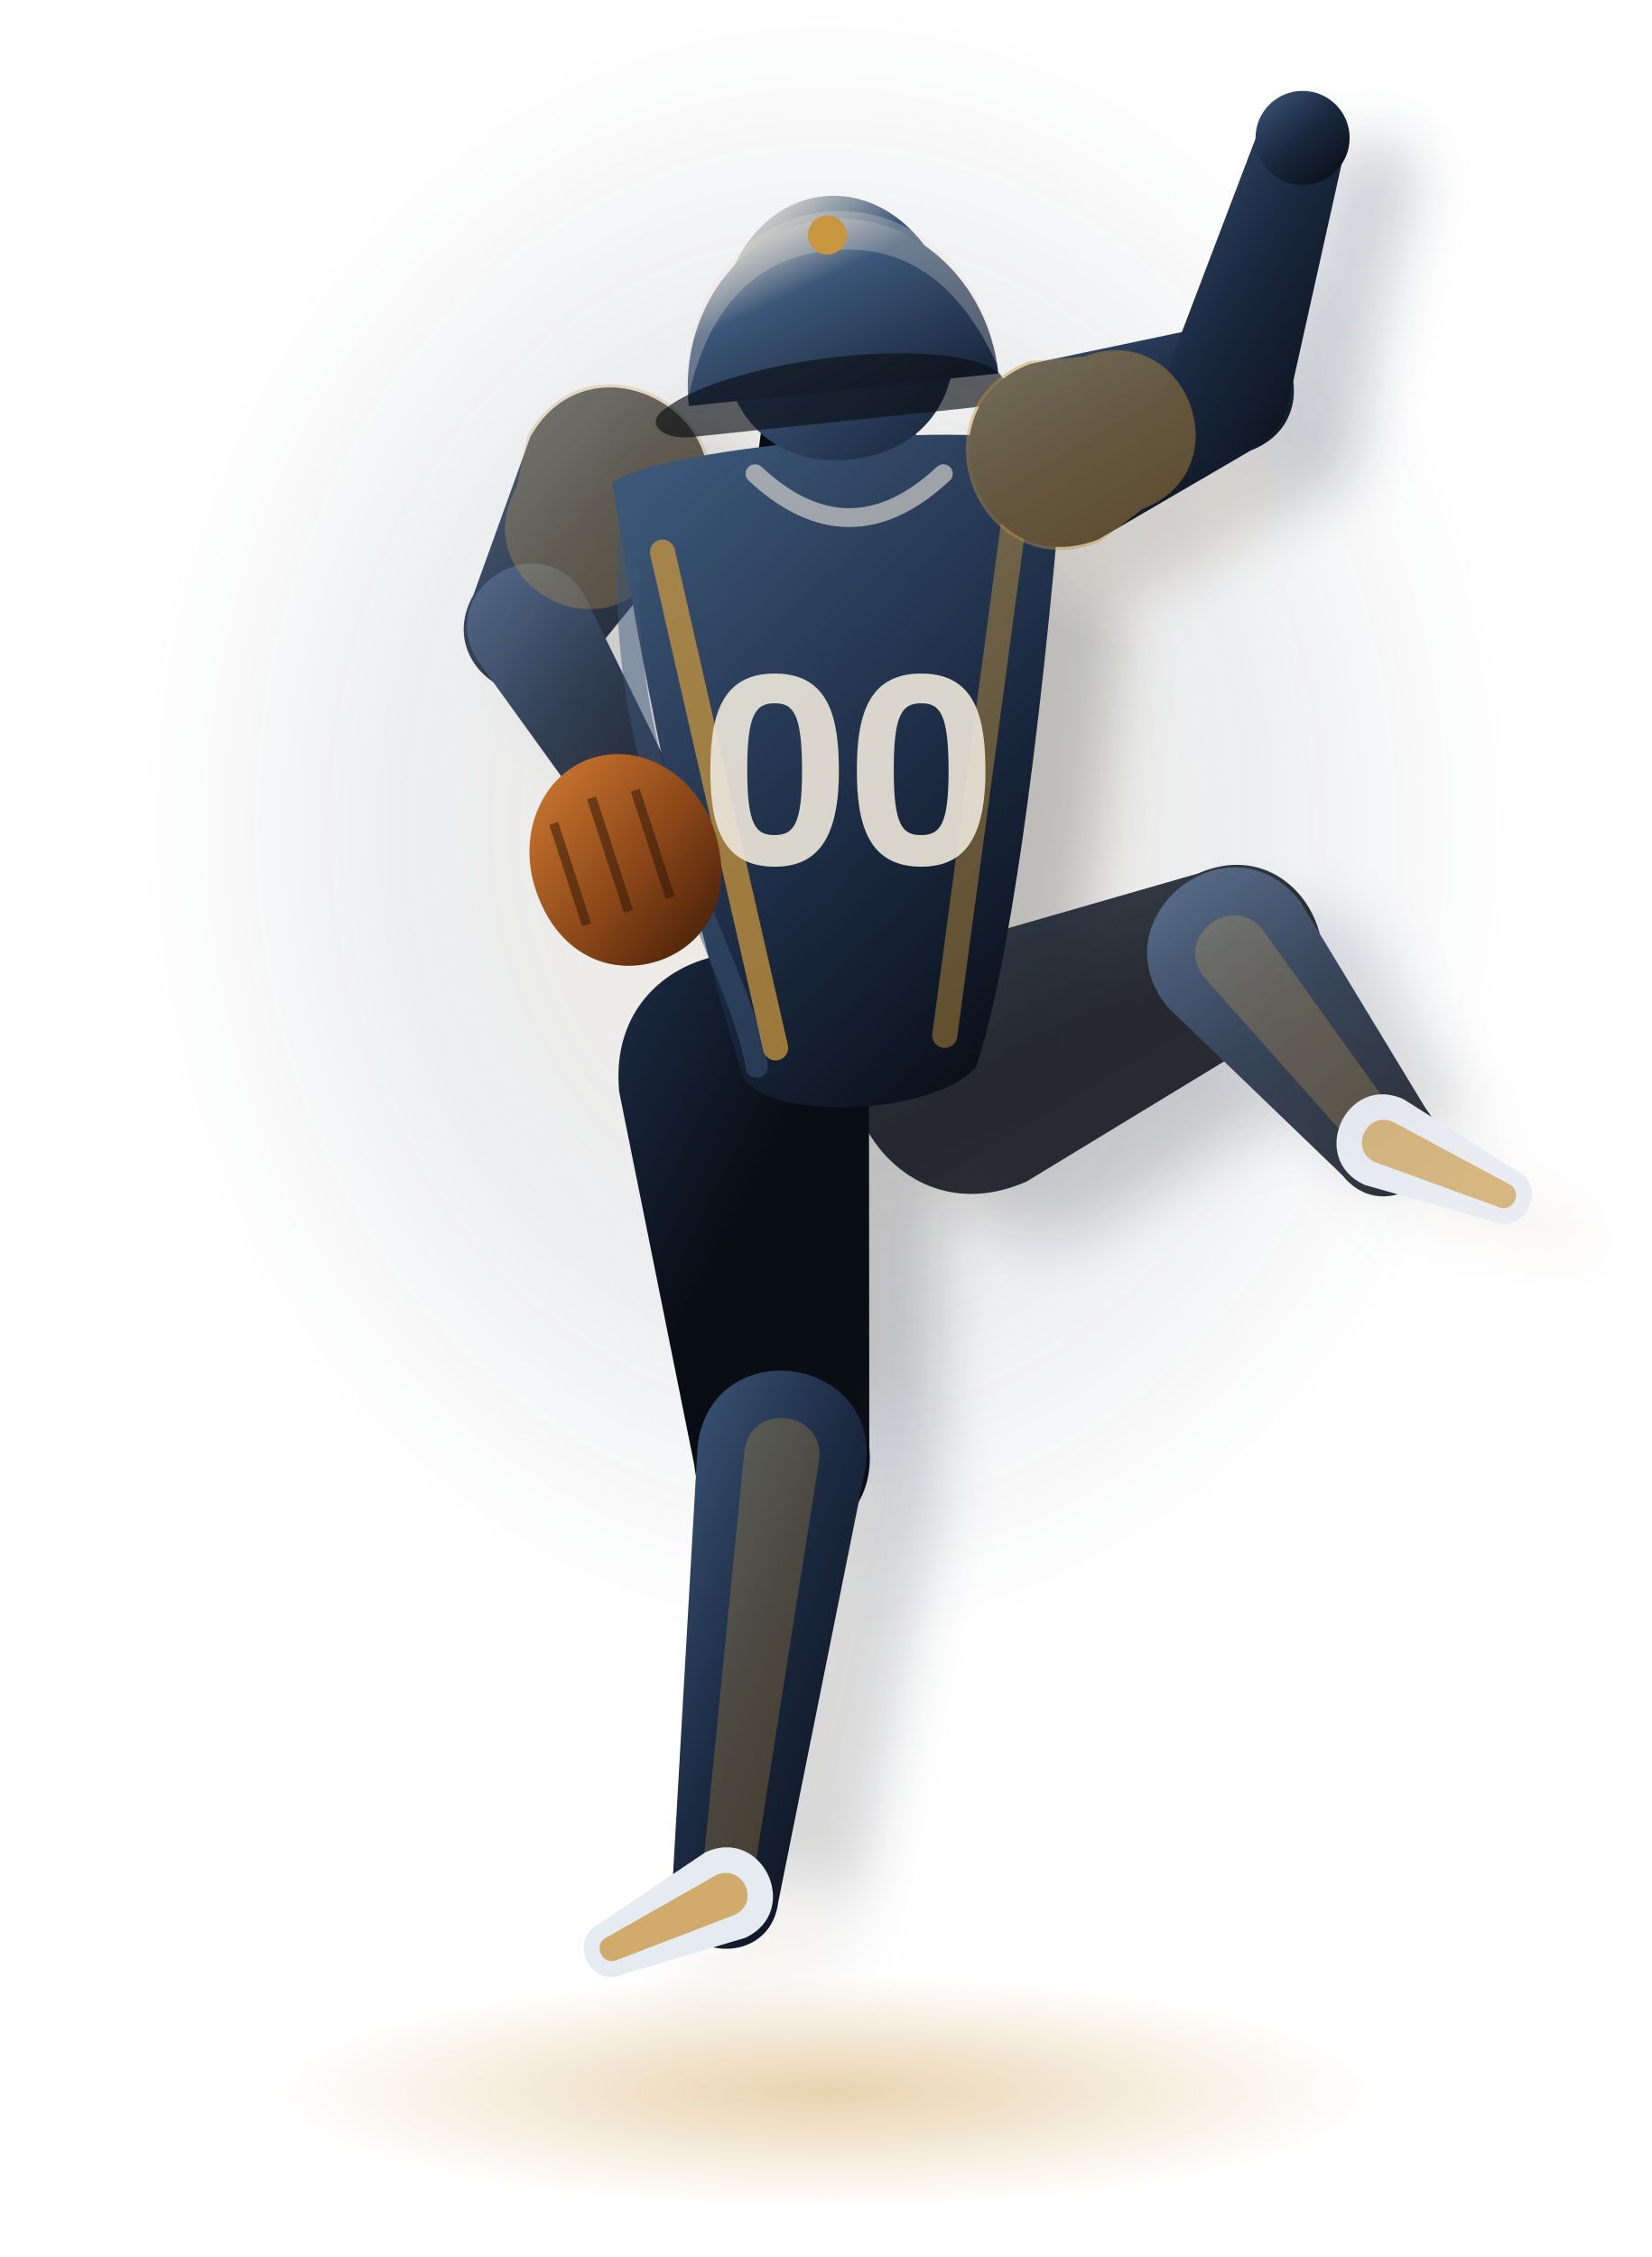
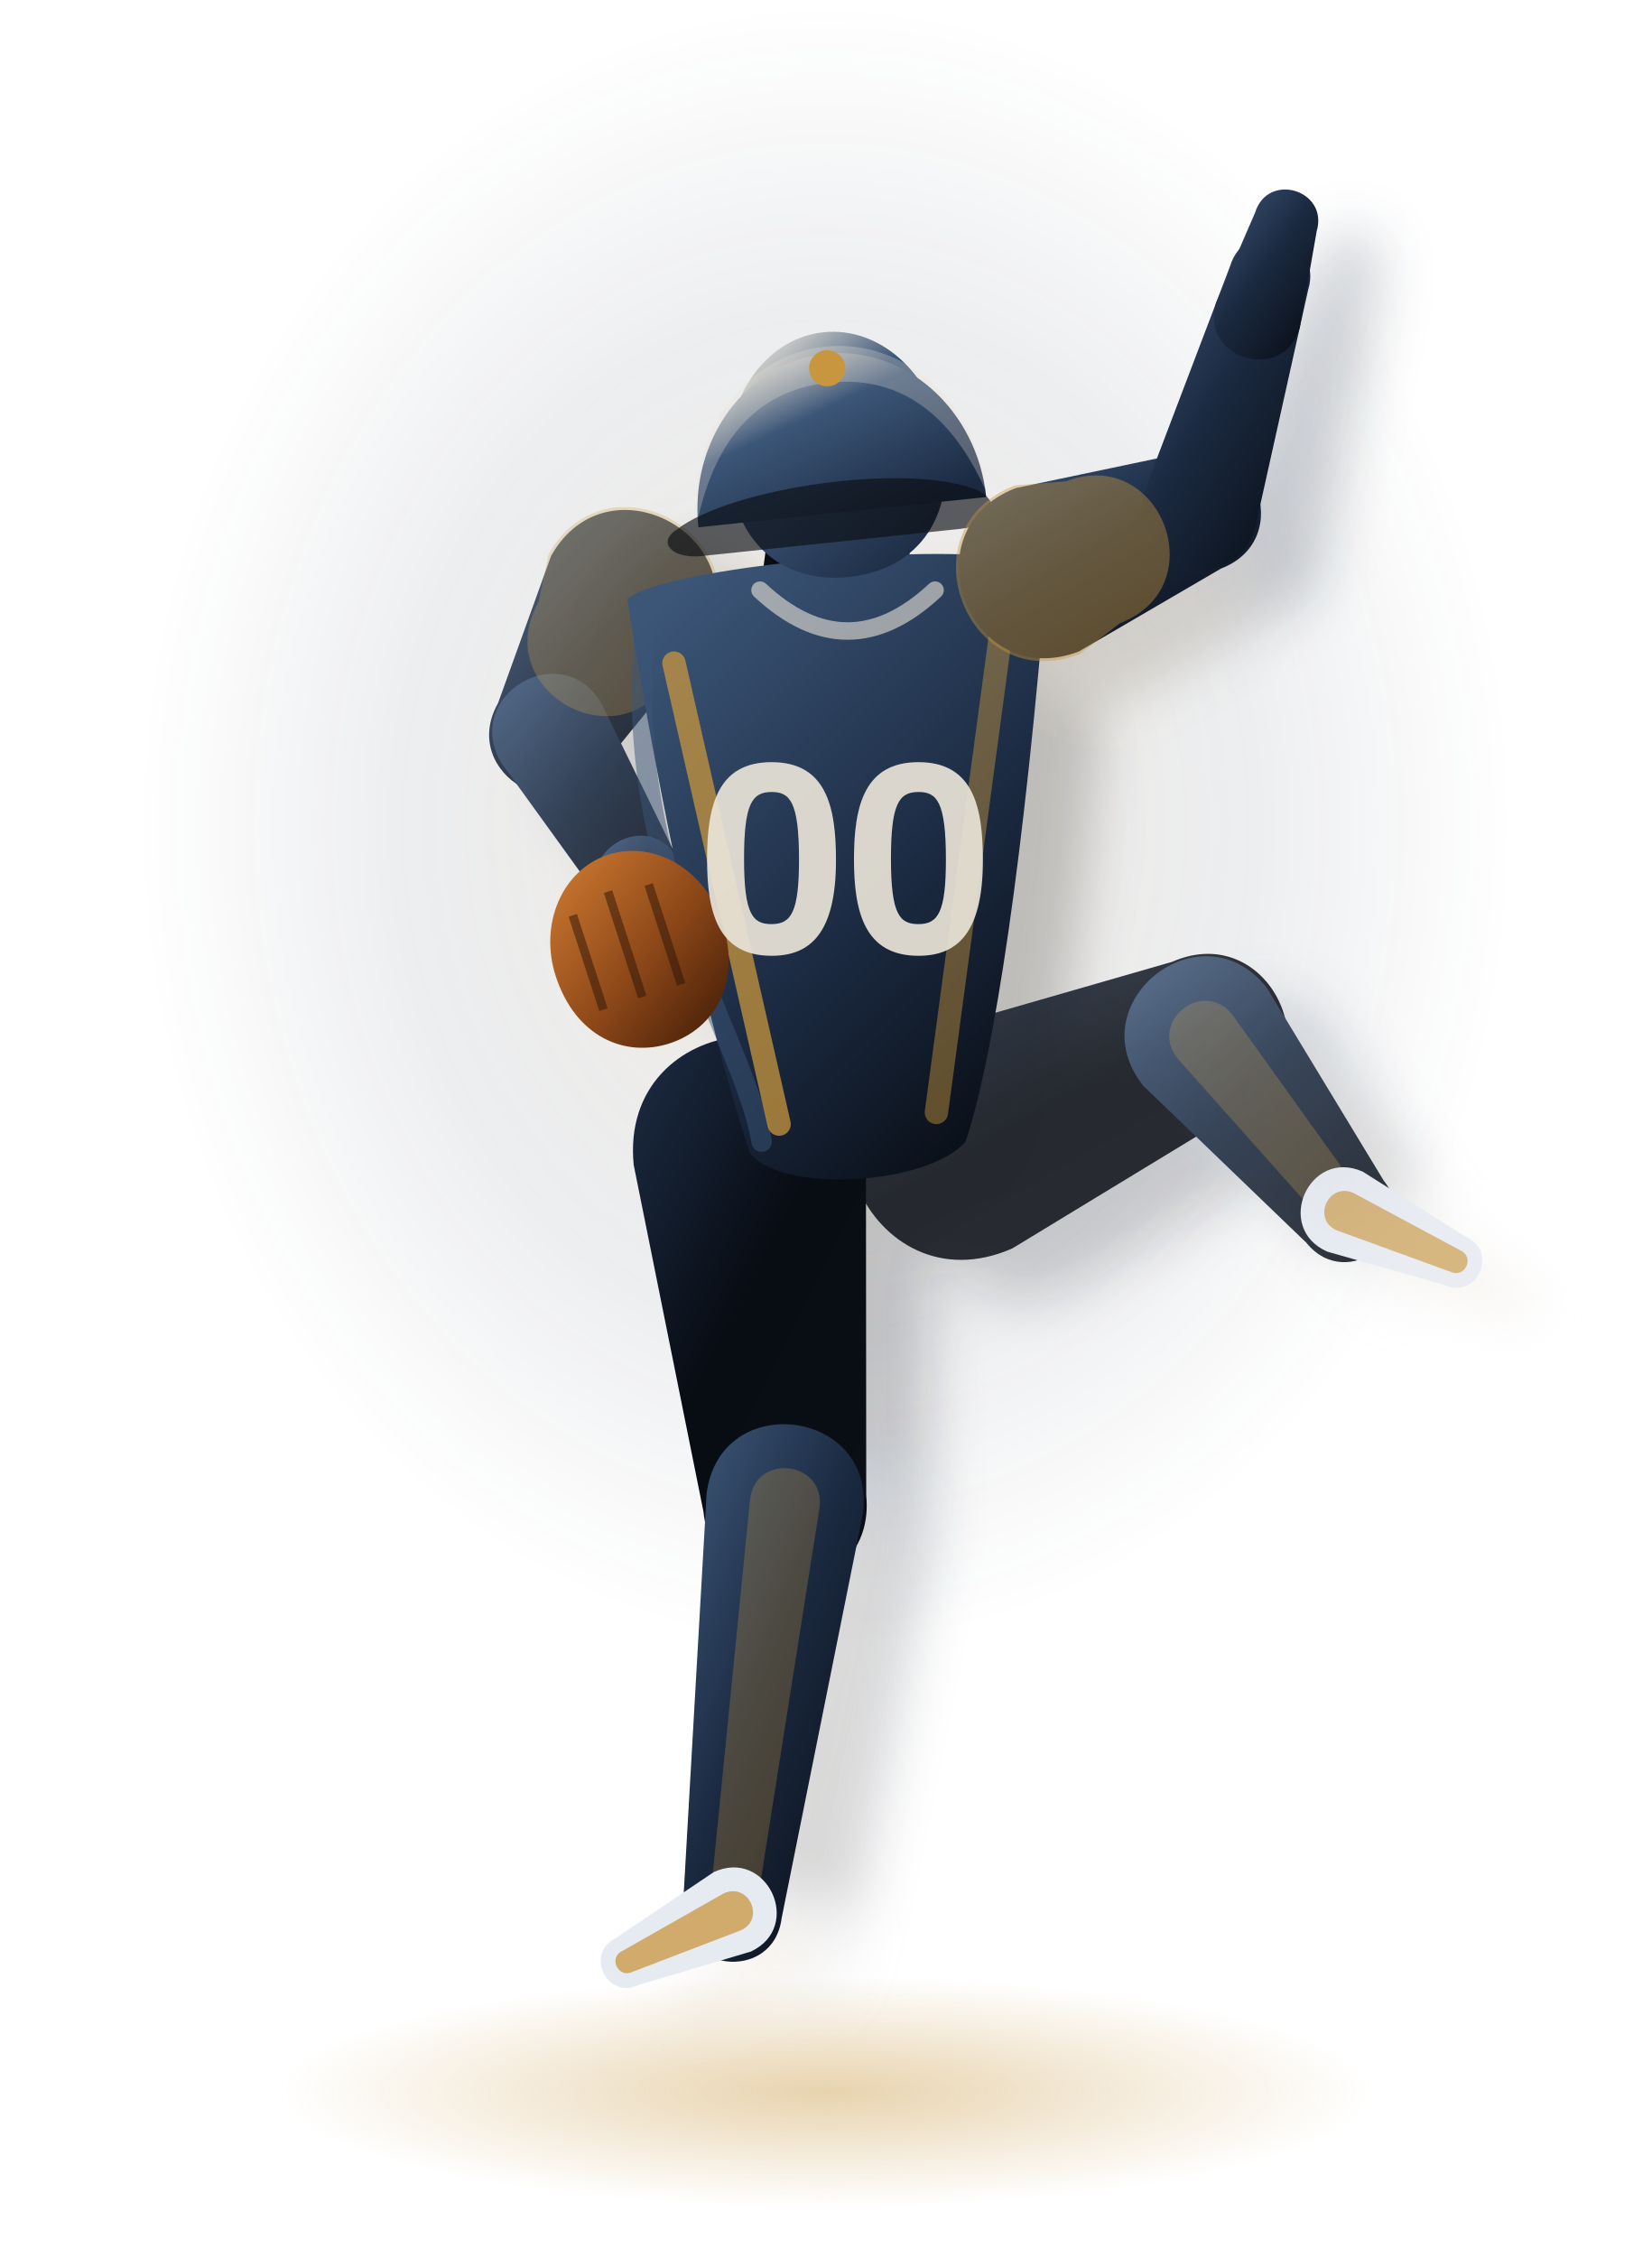
<svg xmlns="http://www.w3.org/2000/svg" viewBox="0 0 600 820" width="600" height="820" role="img" data-asset="athlete-pitch">
  <defs>
    <linearGradient id="body" x1="8%" y1="0%" x2="92%" y2="100%">
      <stop offset="0%" stop-color="var(--tp-l,#3C5678)" />
      <stop offset="46%" stop-color="var(--tp,#1B2A41)" />
      <stop offset="100%" stop-color="var(--tp-d,#080C13)" />
    </linearGradient>
    <linearGradient id="pants" x1="8%" y1="0%" x2="92%" y2="100%">
      <stop offset="0%" stop-color="var(--tp,#1B2A41)" />
      <stop offset="48%" stop-color="var(--tp-d,#080C13)" />
      <stop offset="100%" stop-color="#0A0E15" />
    </linearGradient>
    <linearGradient id="jersey" x1="20%" y1="0%" x2="85%" y2="100%">
      <stop offset="0%" stop-color="var(--tp-l,#3C5678)" />
      <stop offset="58%" stop-color="var(--tp,#1B2A41)" />
      <stop offset="100%" stop-color="var(--tp-d,#080C13)" />
    </linearGradient>
    <linearGradient id="helm" x1="18%" y1="0%" x2="82%" y2="100%">
      <stop offset="0%" stop-color="var(--ta,#E9E4D8)" stop-opacity="0.9" />
      <stop offset="38%" stop-color="var(--tp-l,#3C5678)" />
      <stop offset="100%" stop-color="var(--tp,#1B2A41)" />
    </linearGradient>
    <linearGradient id="leather" x1="20%" y1="0%" x2="80%" y2="100%">
      <stop offset="0%" stop-color="#C9762F" />
      <stop offset="55%" stop-color="#8C4718" />
      <stop offset="100%" stop-color="#4A2109" />
    </linearGradient>
    <linearGradient id="wood" x1="0%" y1="0%" x2="100%" y2="0%">
      <stop offset="0%" stop-color="#E4C08A" />
      <stop offset="60%" stop-color="#B07C42" />
      <stop offset="100%" stop-color="#5C3A17" />
    </linearGradient>
    <radialGradient id="floor" cx="50%" cy="50%" r="50%">
      <stop offset="0%" stop-color="var(--ts,#C8963E)" stop-opacity="0.42" />
      <stop offset="100%" stop-color="var(--ts,#C8963E)" stop-opacity="0" />
    </radialGradient>
    <radialGradient id="backlight" cx="50%" cy="50%" r="50%">
      <stop offset="0%" stop-color="var(--ts,#C8963E)" stop-opacity="0.16" />
      <stop offset="62%" stop-color="var(--tp,#1B2A41)" stop-opacity="0.08" />
      <stop offset="100%" stop-color="var(--tp,#1B2A41)" stop-opacity="0" />
    </radialGradient>
    <filter id="soft" x="-20%" y="-20%" width="140%" height="140%">
      <feGaussianBlur stdDeviation="9" />
    </filter>
  </defs>
  <ellipse cx="300" cy="300" rx="250" ry="300" fill="url(#backlight)" />
  <ellipse cx="300" cy="760" rx="200" ry="42" fill="url(#floor)" />
-   <g transform="translate(300,782) scale(1.14) translate(-300,-782)">
+   <g transform="translate(300,790) scale(1.06) translate(-300,-790)">
    <g transform="translate(22,14)" opacity="0.2" filter="url(#soft)">
      <path d="M232,250C246,238 362,228 376,240C367.98,338 357.96,406 347.96,436C335.96,450.4 286.04,454.4 274.04,440C264.04,410 247.02,345 232,250Z" fill="#000" />
      <g opacity="1">
        <path d="M234.2,444.0L258.1,562.8C261.9,600.1 317.6,594.6 313.9,557.2L313.8,436.0C308.5,382.7 228.9,390.6 234.2,444.0Z" fill="url(#pants)" />
        <circle cx="286" cy="560" r="27" fill="url(#pants)" />
        <path d="M259.2,556.6L251.1,697.8C248.2,720.4 282.0,724.8 284.9,702.2L312.8,563.4C317.4,527.6 263.8,520.7 259.2,556.6Z" fill="url(#body)" />
        <path d="M274.1,558.5L260.1,699.0C258.7,709.6 274.6,711.7 275.9,701.0L297.9,561.5C300.0,545.6 276.1,542.5 274.1,558.5Z" fill="var(--ts,#C8963E)" opacity="0.28" />
        <path d="M261.6,686.4L228.2,708.9C217.3,714.0 224.9,730.3 235.8,725.1L274.4,713.6C292.6,705.0 279.8,677.9 261.6,686.4Z" fill="#E6EBF2" />
        <path d="M265.0,693.7L230.3,713.4C225.4,715.7 228.9,722.9 233.7,720.6L271.0,706.3C279.5,702.3 273.5,689.7 265.0,693.7Z" fill="var(--ts,#C8963E)" opacity="0.75" />
      </g>
      <g opacity="0.84">
        <path d="M364.0,472.6L441.3,425.6C475.6,410.6 453.1,359.3 418.7,374.4L331.9,399.4C282.8,420.9 315.0,494.2 364.0,472.6Z" fill="url(#pants)" />
        <circle cx="430" cy="400" r="27" fill="url(#pants)" />
        <path d="M408.9,416.9L464.7,470.6C479.0,488.4 505.5,467.2 491.3,449.4L451.1,383.1C428.5,354.9 386.3,388.6 408.9,416.9Z" fill="url(#body)" />
        <path d="M420.6,407.5L471.8,465.0C478.4,473.4 490.9,463.4 484.2,455.0L439.4,392.5C429.3,379.9 410.6,394.9 420.6,407.5Z" fill="var(--ts,#C8963E)" opacity="0.28" />
        <path d="M471.9,473.7L512.3,485.2C523.3,490.1 530.7,473.7 519.7,468.8L484.1,446.3C465.8,438.1 453.5,465.5 471.9,473.7Z" fill="#E6EBF2" />
        <path d="M475.1,466.4L514.4,480.7C519.3,482.8 522.5,475.5 517.6,473.3L480.9,453.6C472.3,449.8 466.6,462.6 475.1,466.4Z" fill="var(--ts,#C8963E)" opacity="0.75" />
      </g>
      <g opacity="1">
        <path d="M386.8,268.0L435.5,239.6C461.8,229.5 446.7,190.3 420.5,200.4L365.2,212.0C327.7,226.4 349.2,282.4 386.8,268.0Z" fill="url(#body)" />
        <circle cx="428" cy="220" r="20" fill="url(#body)" />
        <path d="M447.2,225.7L465.4,144.0C470.8,126.1 444.0,118.0 438.6,136.0L408.8,214.3C401.1,239.9 439.5,251.4 447.2,225.7Z" fill="url(#body)" />
-         <circle cx="452" cy="140" r="15" fill="url(#body)" />
+         <path d="M462.5,157.1L468.3,124.0C472.5,109.8 451.5,103.5 447.2,117.6L433.8,148.5C428.0,167.7 456.8,176.4 462.5,157.1Z" fill="url(#body)" />
        <path d="M387.1,268.9L400.9,258.3C433.5,245.8 414.8,197.2 382.3,209.7L364.9,211.1C326.1,226.0 348.4,283.8 387.1,268.9Z" fill="var(--ts,#C8963E)" opacity="0.42" />
      </g>
      <g opacity="0.88">
        <path d="M205.9,235.2L187.7,285.7C173.9,310.2 210.4,330.8 224.3,306.3L258.1,264.8C277.9,229.8 225.7,200.2 205.9,235.2Z" fill="url(#body)" />
        <circle cx="206" cy="296" r="20" fill="url(#body)" />
        <path d="M188.9,306.3L230.0,363.2C239.6,379.3 263.7,364.9 254.0,348.8L223.1,285.7C209.4,262.7 175.1,283.3 188.9,306.3Z" fill="url(#body)" />
-         <circle cx="242" cy="356" r="15" fill="url(#body)" />
+         <path d="M223.4,354.1L241.2,376.1C248.8,388.7 267.7,377.4 260.1,364.7L249.1,338.7C238.8,321.4 213.0,336.9 223.4,354.1Z" fill="url(#body)" />
        <path d="M205.0,234.7L201.6,251.0C184.4,281.3 229.7,306.9 246.8,276.6L259.0,265.3C279.4,229.1 225.5,198.6 205.0,234.7Z" fill="var(--ts,#C8963E)" opacity="0.3" />
      </g>
    </g>
    <g opacity="0.84">
      <path d="M364.0,472.6L441.3,425.6C475.6,410.6 453.1,359.3 418.7,374.4L331.9,399.4C282.8,420.9 315.0,494.2 364.0,472.6Z" fill="url(#pants)" />
      <circle cx="430" cy="400" r="27" fill="url(#pants)" />
      <path d="M408.9,416.9L464.7,470.6C479.0,488.4 505.5,467.2 491.3,449.4L451.1,383.1C428.5,354.9 386.3,388.6 408.9,416.9Z" fill="url(#body)" />
      <path d="M420.6,407.5L471.8,465.0C478.4,473.4 490.9,463.4 484.2,455.0L439.4,392.5C429.3,379.9 410.6,394.9 420.6,407.5Z" fill="var(--ts,#C8963E)" opacity="0.28" />
      <path d="M471.9,473.7L512.3,485.2C523.3,490.1 530.7,473.7 519.7,468.8L484.1,446.3C465.8,438.1 453.5,465.5 471.9,473.7Z" fill="#E6EBF2" />
      <path d="M475.1,466.4L514.4,480.7C519.3,482.8 522.5,475.5 517.6,473.3L480.9,453.6C472.3,449.8 466.6,462.6 475.1,466.4Z" fill="var(--ts,#C8963E)" opacity="0.75" />
    </g>
    <g opacity="0.88">
      <path d="M205.9,235.2L187.7,285.7C173.9,310.2 210.4,330.8 224.3,306.3L258.1,264.8C277.9,229.8 225.7,200.2 205.9,235.2Z" fill="url(#body)" />
      <circle cx="206" cy="296" r="20" fill="url(#body)" />
      <path d="M188.9,306.3L230.0,363.2C239.6,379.3 263.7,364.9 254.0,348.8L223.1,285.7C209.4,262.7 175.1,283.3 188.9,306.3Z" fill="url(#body)" />
-       <circle cx="242" cy="356" r="15" fill="url(#body)" />
+       <path d="M223.4,354.1L241.2,376.1C248.8,388.7 267.7,377.4 260.1,364.7L249.1,338.7C238.8,321.4 213.0,336.9 223.4,354.1Z" fill="url(#body)" />
      <path d="M205.0,234.7L201.6,251.0C184.4,281.3 229.7,306.9 246.8,276.6L259.0,265.3C279.4,229.1 225.5,198.6 205.0,234.7Z" fill="var(--ts,#C8963E)" opacity="0.3" />
    </g>
    <path d="M280.0,229.0L274.0,275.0C274.0,315.2 334.0,315.2 334.0,275.0L328.0,229.0C328.0,196.8 280.0,196.8 280.0,229.0Z" fill="var(--tp-d,#080C13)" />
    <g opacity="1">
      <path d="M234.2,444.0L258.1,562.8C261.9,600.1 317.6,594.6 313.9,557.2L313.8,436.0C308.5,382.7 228.9,390.6 234.2,444.0Z" fill="url(#pants)" />
      <circle cx="286" cy="560" r="27" fill="url(#pants)" />
      <path d="M259.2,556.6L251.1,697.8C248.2,720.4 282.0,724.8 284.9,702.2L312.8,563.4C317.4,527.6 263.8,520.7 259.2,556.6Z" fill="url(#body)" />
      <path d="M274.1,558.5L260.1,699.0C258.7,709.6 274.6,711.7 275.9,701.0L297.9,561.5C300.0,545.6 276.1,542.5 274.1,558.5Z" fill="var(--ts,#C8963E)" opacity="0.28" />
      <path d="M261.6,686.4L228.2,708.9C217.3,714.0 224.9,730.3 235.8,725.1L274.4,713.6C292.6,705.0 279.8,677.9 261.6,686.4Z" fill="#E6EBF2" />
      <path d="M265.0,693.7L230.3,713.4C225.4,715.7 228.9,722.9 233.7,720.6L271.0,706.3C279.5,702.3 273.5,689.7 265.0,693.7Z" fill="var(--ts,#C8963E)" opacity="0.75" />
    </g>
    <path d="M232,250C246,238 362,228 376,240C367.98,338 357.96,406 347.96,436C335.96,450.4 286.04,454.4 274.04,440C264.04,410 247.02,345 232,250Z" fill="url(#jersey)" />
    <path d="M238,260C230,345 272.04,400 278.04,436" stroke="var(--tp-l,#3C5678)" stroke-width="7" fill="none" opacity="0.5" stroke-linecap="round" />
    <path d="M248,272L284.04,430" stroke="var(--ts,#C8963E)" stroke-width="8" opacity="0.75" stroke-linecap="round" />
    <path d="M360,262L337.96,426" stroke="var(--ts,#C8963E)" stroke-width="8" opacity="0.45" stroke-linecap="round" />
    <path d="M277.5,247Q307.5,275 337.5,247" stroke="var(--ta,#E9E4D8)" stroke-width="6" fill="none" opacity="0.6" stroke-linecap="round" />
-     <text class="jersey-num" x="307.5" y="371.5" font-family="'Archivo Black','Helvetica Neue',Impact,'Arial Narrow',sans-serif" font-size="84" font-weight="900" fill="var(--ta,#E9E4D8)" text-anchor="middle" opacity="0.92">00</text>
    <g transform="translate(300,166) scale(1.24) translate(-300,-166)">
      <g transform="rotate(-6 300 166)">
        <path d="M270,196a30,36 0 0 1 60,0c0,20 -12,32 -30,32s-30,-12 -30,-32Z" fill="url(#helm)" />
        <path d="M260,210a40,44 0 0 1 80,0Z" fill="url(#helm)" />
        <path d="M260,208a40,44 0 0 1 80,0c-8,-24 -22,-34 -40,-34s-32,10 -40,34Z" fill="var(--ta,#E9E4D8)" opacity="0.28" />
        <path d="M254,210c16,-10 66,-12 84,-2c6,4 4,10 -6,10h-72c-8,0 -12,-5 -6,-8Z" fill="#0B0E12" opacity="0.65" />
        <circle cx="300" cy="170" r="5" fill="var(--ts,#C8963E)" />
      </g>
    </g>
    <g opacity="1">
      <path d="M386.8,268.0L435.5,239.6C461.8,229.5 446.7,190.3 420.5,200.4L365.2,212.0C327.7,226.4 349.2,282.4 386.8,268.0Z" fill="url(#body)" />
      <circle cx="428" cy="220" r="20" fill="url(#body)" />
      <path d="M447.2,225.7L465.4,144.0C470.8,126.1 444.0,118.0 438.6,136.0L408.8,214.3C401.1,239.9 439.5,251.4 447.2,225.7Z" fill="url(#body)" />
-       <circle cx="452" cy="140" r="15" fill="url(#body)" />
+       <path d="M462.5,157.1L468.3,124.0C472.5,109.8 451.5,103.5 447.2,117.6L433.8,148.5C428.0,167.7 456.8,176.4 462.5,157.1Z" fill="url(#body)" />
      <path d="M387.1,268.9L400.9,258.3C433.5,245.8 414.8,197.2 382.3,209.7L364.9,211.1C326.1,226.0 348.4,283.8 387.1,268.9Z" fill="var(--ts,#C8963E)" opacity="0.42" />
    </g>
    <g transform="rotate(-18 236 370)">
      <path d="M206,370a30,34 0 1 1 60,0c0,22 -14,34 -30,34s-30,-12 -30,-34Z" fill="url(#leather)" />
      <path d="M218,352v34M232,348v38M246,350v36" stroke="#2A1408" stroke-width="3" opacity="0.5" />
    </g>
  </g>
+   <text class="jersey-num" x="307.5" y="346.4" font-family="'Archivo Black','Helvetica Neue',Impact,'Arial Narrow',sans-serif" font-size="96" font-weight="900" fill="var(--ta,#E9E4D8)" text-anchor="middle" opacity="0.92">00</text>
</svg>
